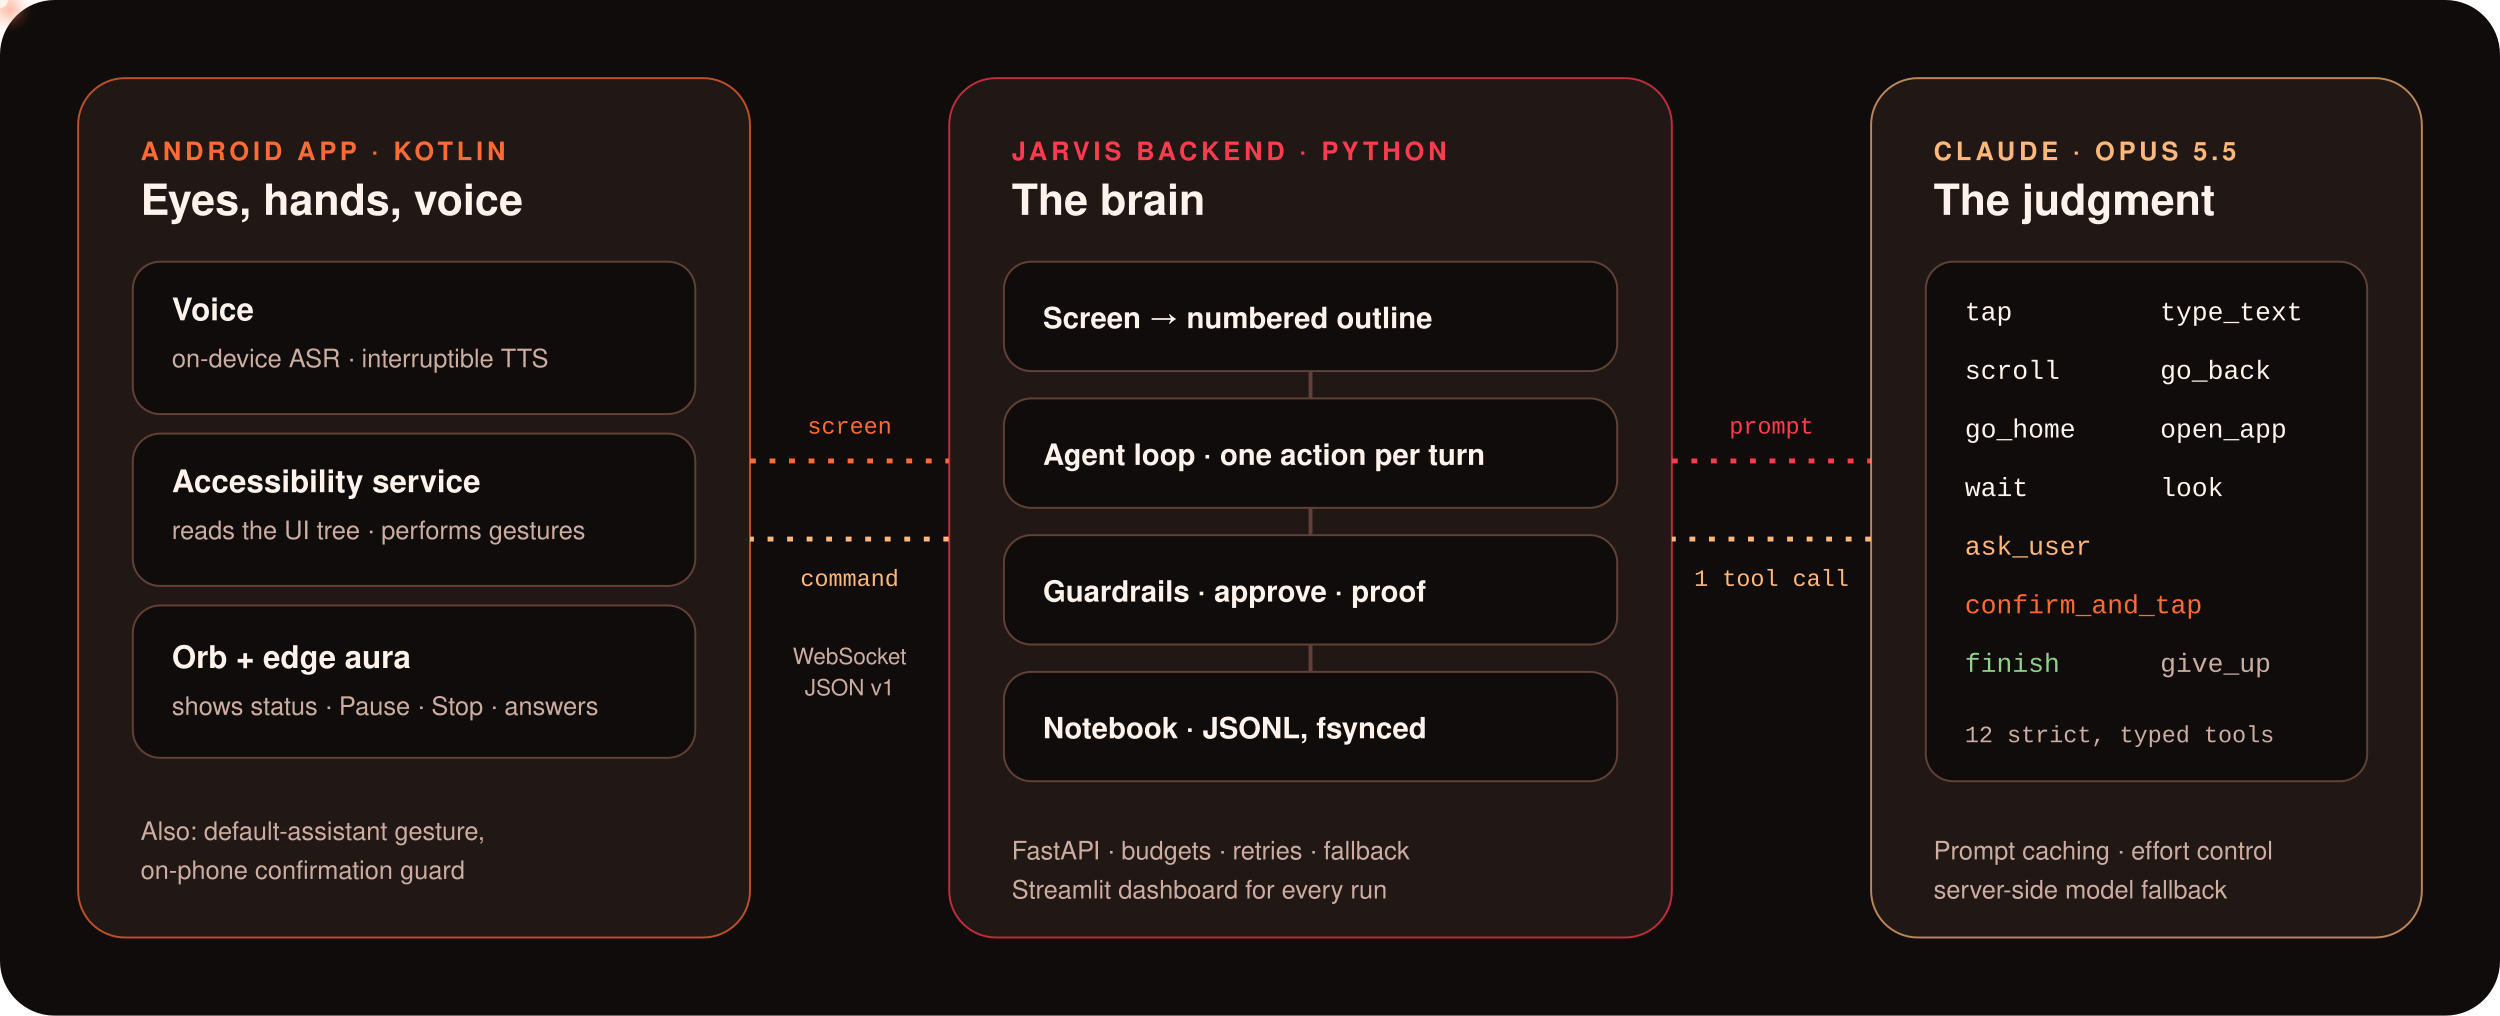
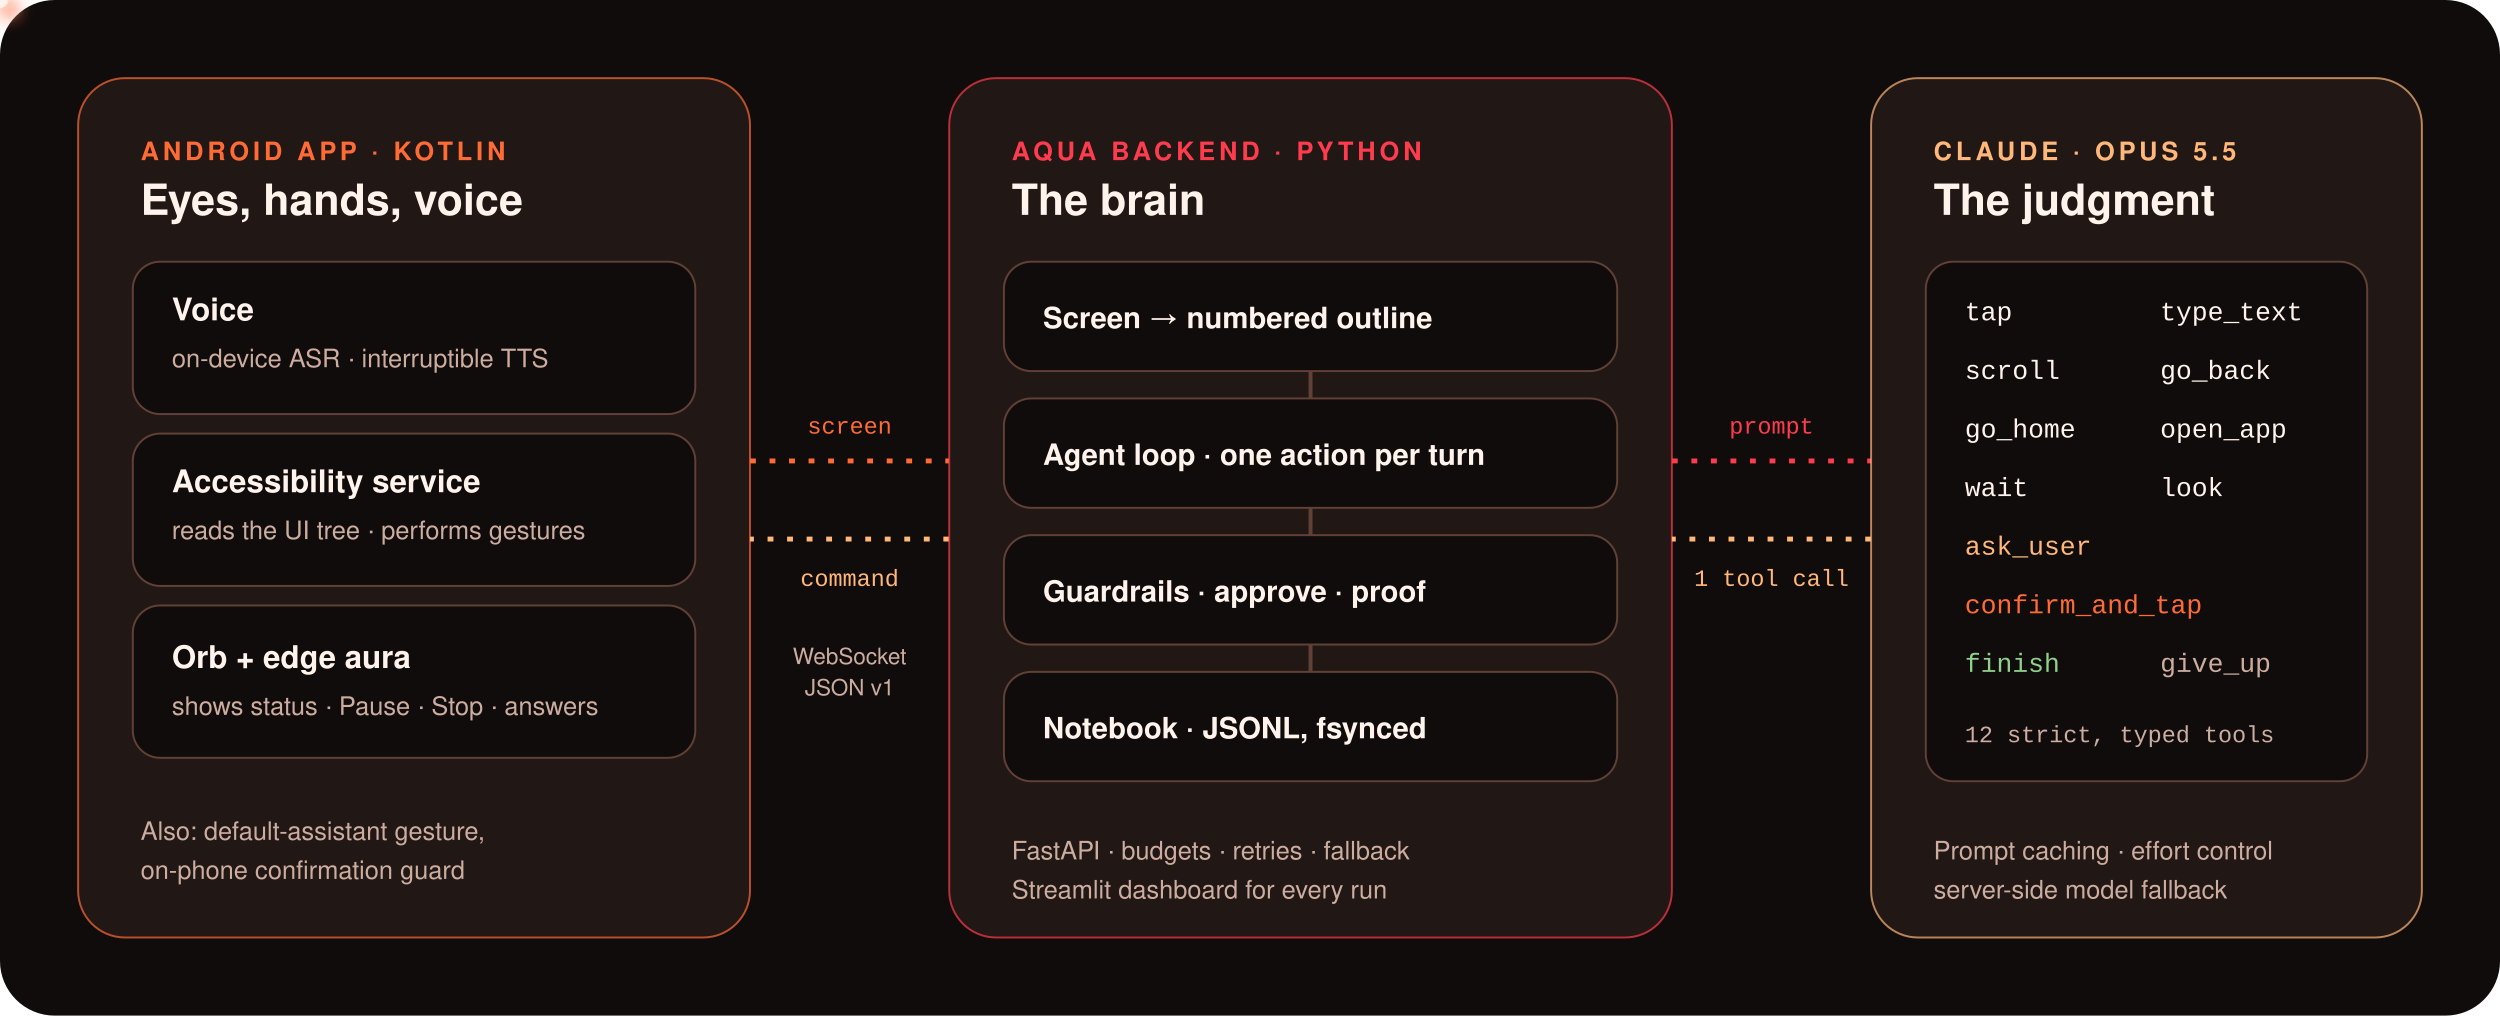
- <svg xmlns="http://www.w3.org/2000/svg" viewBox="0 0 1280 520" width="1280" height="520" role="img" aria-label="Architecture: the Android app reads the screen and performs gestures, the Jarvis backend runs the agent loop and guardrails, and Claude picks one action per turn.">
+ <svg xmlns="http://www.w3.org/2000/svg" viewBox="0 0 1280 520" width="1280" height="520" role="img" aria-label="Architecture: the Android app reads the screen and performs gestures, the Aqua backend runs the agent loop and guardrails, and Claude picks one action per turn.">
  <defs>
    <linearGradient id="brand" x1="0" y1="0" x2="1" y2="0">
      <stop offset="0" stop-color="#FFB77A" />
      <stop offset="0.5" stop-color="#FF6B35" />
      <stop offset="1" stop-color="#FF3B4E" />
    </linearGradient>
    <radialGradient id="orbCore" cx="0.42" cy="0.38" r="0.7">
      <stop offset="0" stop-color="#FFF3EC" />
      <stop offset="0.3" stop-color="#FFB77A" />
      <stop offset="0.7" stop-color="#FF6B35" />
      <stop offset="1" stop-color="#FF3B4E" />
    </radialGradient>
    <filter id="glow" x="-200%" y="-200%" width="500%" height="500%">
      <feGaussianBlur stdDeviation="5" />
    </filter>
    <path id="p2b" d="M384 236 H486" />
    <path id="b2p" d="M486 276 H384" />
    <path id="b2c" d="M856 236 H958" />
    <path id="c2b" d="M958 276 H856" />
    <style>
      .sans { font-family: -apple-system, BlinkMacSystemFont, "Segoe UI", Helvetica, Arial, sans-serif; }
      .mono { font-family: ui-monospace, SFMono-Regular, Menlo, Consolas, "Liberation Mono", monospace; }
      .flow { stroke-dasharray: 3 7; animation: flow 1.2s linear infinite; }
      .flowR { stroke-dasharray: 3 7; animation: flow 1.2s linear infinite reverse; }
      @keyframes flow { to { stroke-dashoffset: -20; } }
      .orb { transform-box: fill-box; transform-origin: center; animation: orb 2s ease-in-out infinite; }
      @keyframes orb { 0%,100% { transform: scale(1); } 50% { transform: scale(1.1); } }
      .stage { animation: stage 8s ease-in-out infinite; }
      @keyframes stage { 0%,100% { stroke: #614036; } 6%,18% { stroke: #FF6B35; } 26% { stroke: #614036; } }
    </style>
  </defs>
  <rect width="1280" height="520" rx="28" fill="#100C0B" />
  <rect x="40" y="40" width="344" height="440" rx="24" fill="#211714" stroke="#FF6B35" stroke-opacity=".7" />
  <g class="sans">
    <text x="72" y="82" font-size="13" font-weight="700" letter-spacing="2" fill="#FF6B35">ANDROID APP · KOTLIN</text>
    <text x="72" y="110" font-size="22" font-weight="700" fill="#FFF3EC">Eyes, hands, voice</text>
  </g>
  <g class="sans">
    <rect x="68" y="134" width="288" height="78" rx="14" fill="#100C0B" stroke="#614036" />
    <text x="88" y="164" font-size="16" font-weight="600" fill="#FFF3EC">Voice</text>
    <text x="88" y="188" font-size="13" fill="#CCADA0">on-device ASR · interruptible TTS</text>
    <rect x="68" y="222" width="288" height="78" rx="14" fill="#100C0B" stroke="#614036" />
    <text x="88" y="252" font-size="16" font-weight="600" fill="#FFF3EC">Accessibility service</text>
    <text x="88" y="276" font-size="13" fill="#CCADA0">reads the UI tree · performs gestures</text>
    <rect x="68" y="310" width="288" height="78" rx="14" fill="#100C0B" stroke="#614036" />
    <text x="88" y="342" font-size="16" font-weight="600" fill="#FFF3EC">Orb + edge aura</text>
    <text x="88" y="366" font-size="13" fill="#CCADA0">shows status · Pause · Stop · answers</text>
    <text x="72" y="430" font-size="13" fill="#CCADA0">Also: default-assistant gesture,</text>
    <text x="72" y="450" font-size="13" fill="#CCADA0">on-phone confirmation guard</text>
  </g>
  <use href="#p2b" stroke="#FF6B35" stroke-width="2.5" class="flow" />
  <use href="#b2p" stroke="#FFB77A" stroke-width="2.5" class="flow" />
  <g>
    <circle r="7" fill="#FF6B35" filter="url(#glow)" />
    <circle r="4" fill="#FFF3EC" />
    <animateMotion dur="2s" repeatCount="indefinite">
      <mpath href="#p2b" />
    </animateMotion>
  </g>
  <g>
    <circle r="7" fill="#FFB77A" filter="url(#glow)" />
    <circle r="4" fill="#FFF3EC" />
    <animateMotion dur="2s" begin="1s" repeatCount="indefinite">
      <mpath href="#b2p" />
    </animateMotion>
  </g>
  <g class="mono" font-size="12" text-anchor="middle">
    <text x="435" y="222" fill="#FF6B35">screen</text>
    <text x="435" y="300" fill="#FFB77A">command</text>
  </g>
  <text x="435" y="340" class="sans" font-size="11.5" fill="#CCADA0" text-anchor="middle">WebSocket</text>
  <text x="435" y="356" class="sans" font-size="11.5" fill="#CCADA0" text-anchor="middle">JSON v1</text>
  <rect x="486" y="40" width="370" height="440" rx="24" fill="#211714" stroke="#FF3B4E" stroke-opacity=".7" />
  <g class="sans">
-     <text x="518" y="82" font-size="13" font-weight="700" letter-spacing="2" fill="#FF3B4E">JARVIS BACKEND · PYTHON</text>
+     <text x="518" y="82" font-size="13" font-weight="700" letter-spacing="2" fill="#FF3B4E">AQUA BACKEND · PYTHON</text>
    <text x="518" y="110" font-size="22" font-weight="700" fill="#FFF3EC">The brain</text>
  </g>
  <g class="sans">
    <rect x="514" y="134" width="314" height="56" rx="14" fill="#100C0B" stroke="#614036" class="stage" style="animation-delay:0s" />
    <text x="534" y="168" font-size="15" font-weight="600" fill="#FFF3EC">Screen → numbered outline</text>
    <path d="M671 190 v14" stroke="#614036" stroke-width="2" />
    <rect x="514" y="204" width="314" height="56" rx="14" fill="#100C0B" stroke="#614036" class="stage" style="animation-delay:2s" />
    <text x="534" y="238" font-size="15" font-weight="600" fill="#FFF3EC">Agent loop · one action per turn</text>
    <path d="M671 260 v14" stroke="#614036" stroke-width="2" />
    <rect x="514" y="274" width="314" height="56" rx="14" fill="#100C0B" stroke="#614036" class="stage" style="animation-delay:4s" />
    <text x="534" y="308" font-size="15" font-weight="600" fill="#FFF3EC">Guardrails · approve · proof</text>
    <path d="M671 330 v14" stroke="#614036" stroke-width="2" />
    <rect x="514" y="344" width="314" height="56" rx="14" fill="#100C0B" stroke="#614036" class="stage" style="animation-delay:6s" />
    <text x="534" y="378" font-size="15" font-weight="600" fill="#FFF3EC">Notebook · JSONL, fsynced</text>
    <text x="518" y="440" font-size="13" fill="#CCADA0">FastAPI · budgets · retries · fallback</text>
    <text x="518" y="460" font-size="13" fill="#CCADA0">Streamlit dashboard for every run</text>
  </g>
  <use href="#b2c" stroke="#FF3B4E" stroke-width="2.5" class="flow" />
  <use href="#c2b" stroke="#FFB77A" stroke-width="2.5" class="flow" />
  <g>
    <circle r="7" fill="#FF3B4E" filter="url(#glow)" />
    <circle r="4" fill="#FFF3EC" />
    <animateMotion dur="2s" begin=".5s" repeatCount="indefinite">
      <mpath href="#b2c" />
    </animateMotion>
  </g>
  <g>
    <circle r="7" fill="#FFB77A" filter="url(#glow)" />
    <circle r="4" fill="#FFF3EC" />
    <animateMotion dur="2s" begin="1.5s" repeatCount="indefinite">
      <mpath href="#c2b" />
    </animateMotion>
  </g>
  <g class="mono" font-size="12" text-anchor="middle">
    <text x="907" y="222" fill="#FF3B4E">prompt</text>
    <text x="907" y="300" fill="#FFB77A">1 tool call</text>
  </g>
  <rect x="958" y="40" width="282" height="440" rx="24" fill="#211714" stroke="#FFB77A" stroke-opacity=".7" />
  <g class="sans">
    <text x="990" y="82" font-size="13" font-weight="700" letter-spacing="2" fill="#FFB77A">CLAUDE · OPUS 5.5</text>
    <text x="990" y="110" font-size="22" font-weight="700" fill="#FFF3EC">The judgment</text>
  </g>
  <g class="mono" font-size="13.5" fill="#FFF3EC">
    <rect x="986" y="134" width="226" height="266" rx="14" fill="#100C0B" stroke="#614036" />
    <text x="1006" y="164">tap</text>
    <text x="1106" y="164">type_text</text>
    <text x="1006" y="194">scroll</text>
    <text x="1106" y="194">go_back</text>
    <text x="1006" y="224">go_home</text>
    <text x="1106" y="224">open_app</text>
    <text x="1006" y="254">wait</text>
    <text x="1106" y="254">look</text>
    <text x="1006" y="284" fill="#FFB77A">ask_user</text>
    <text x="1006" y="314" fill="#FF6B35">confirm_and_tap</text>
    <text x="1006" y="344" fill="#8FD18A">finish</text>
    <text x="1106" y="344" fill="#CCADA0">give_up</text>
    <text x="1006" y="380" font-size="12" fill="#CCADA0">12 strict, typed tools</text>
  </g>
  <g class="sans">
    <text x="990" y="440" font-size="13" fill="#CCADA0">Prompt caching · effort control</text>
    <text x="990" y="460" font-size="13" fill="#CCADA0">server-side model fallback</text>
  </g>
</svg>
